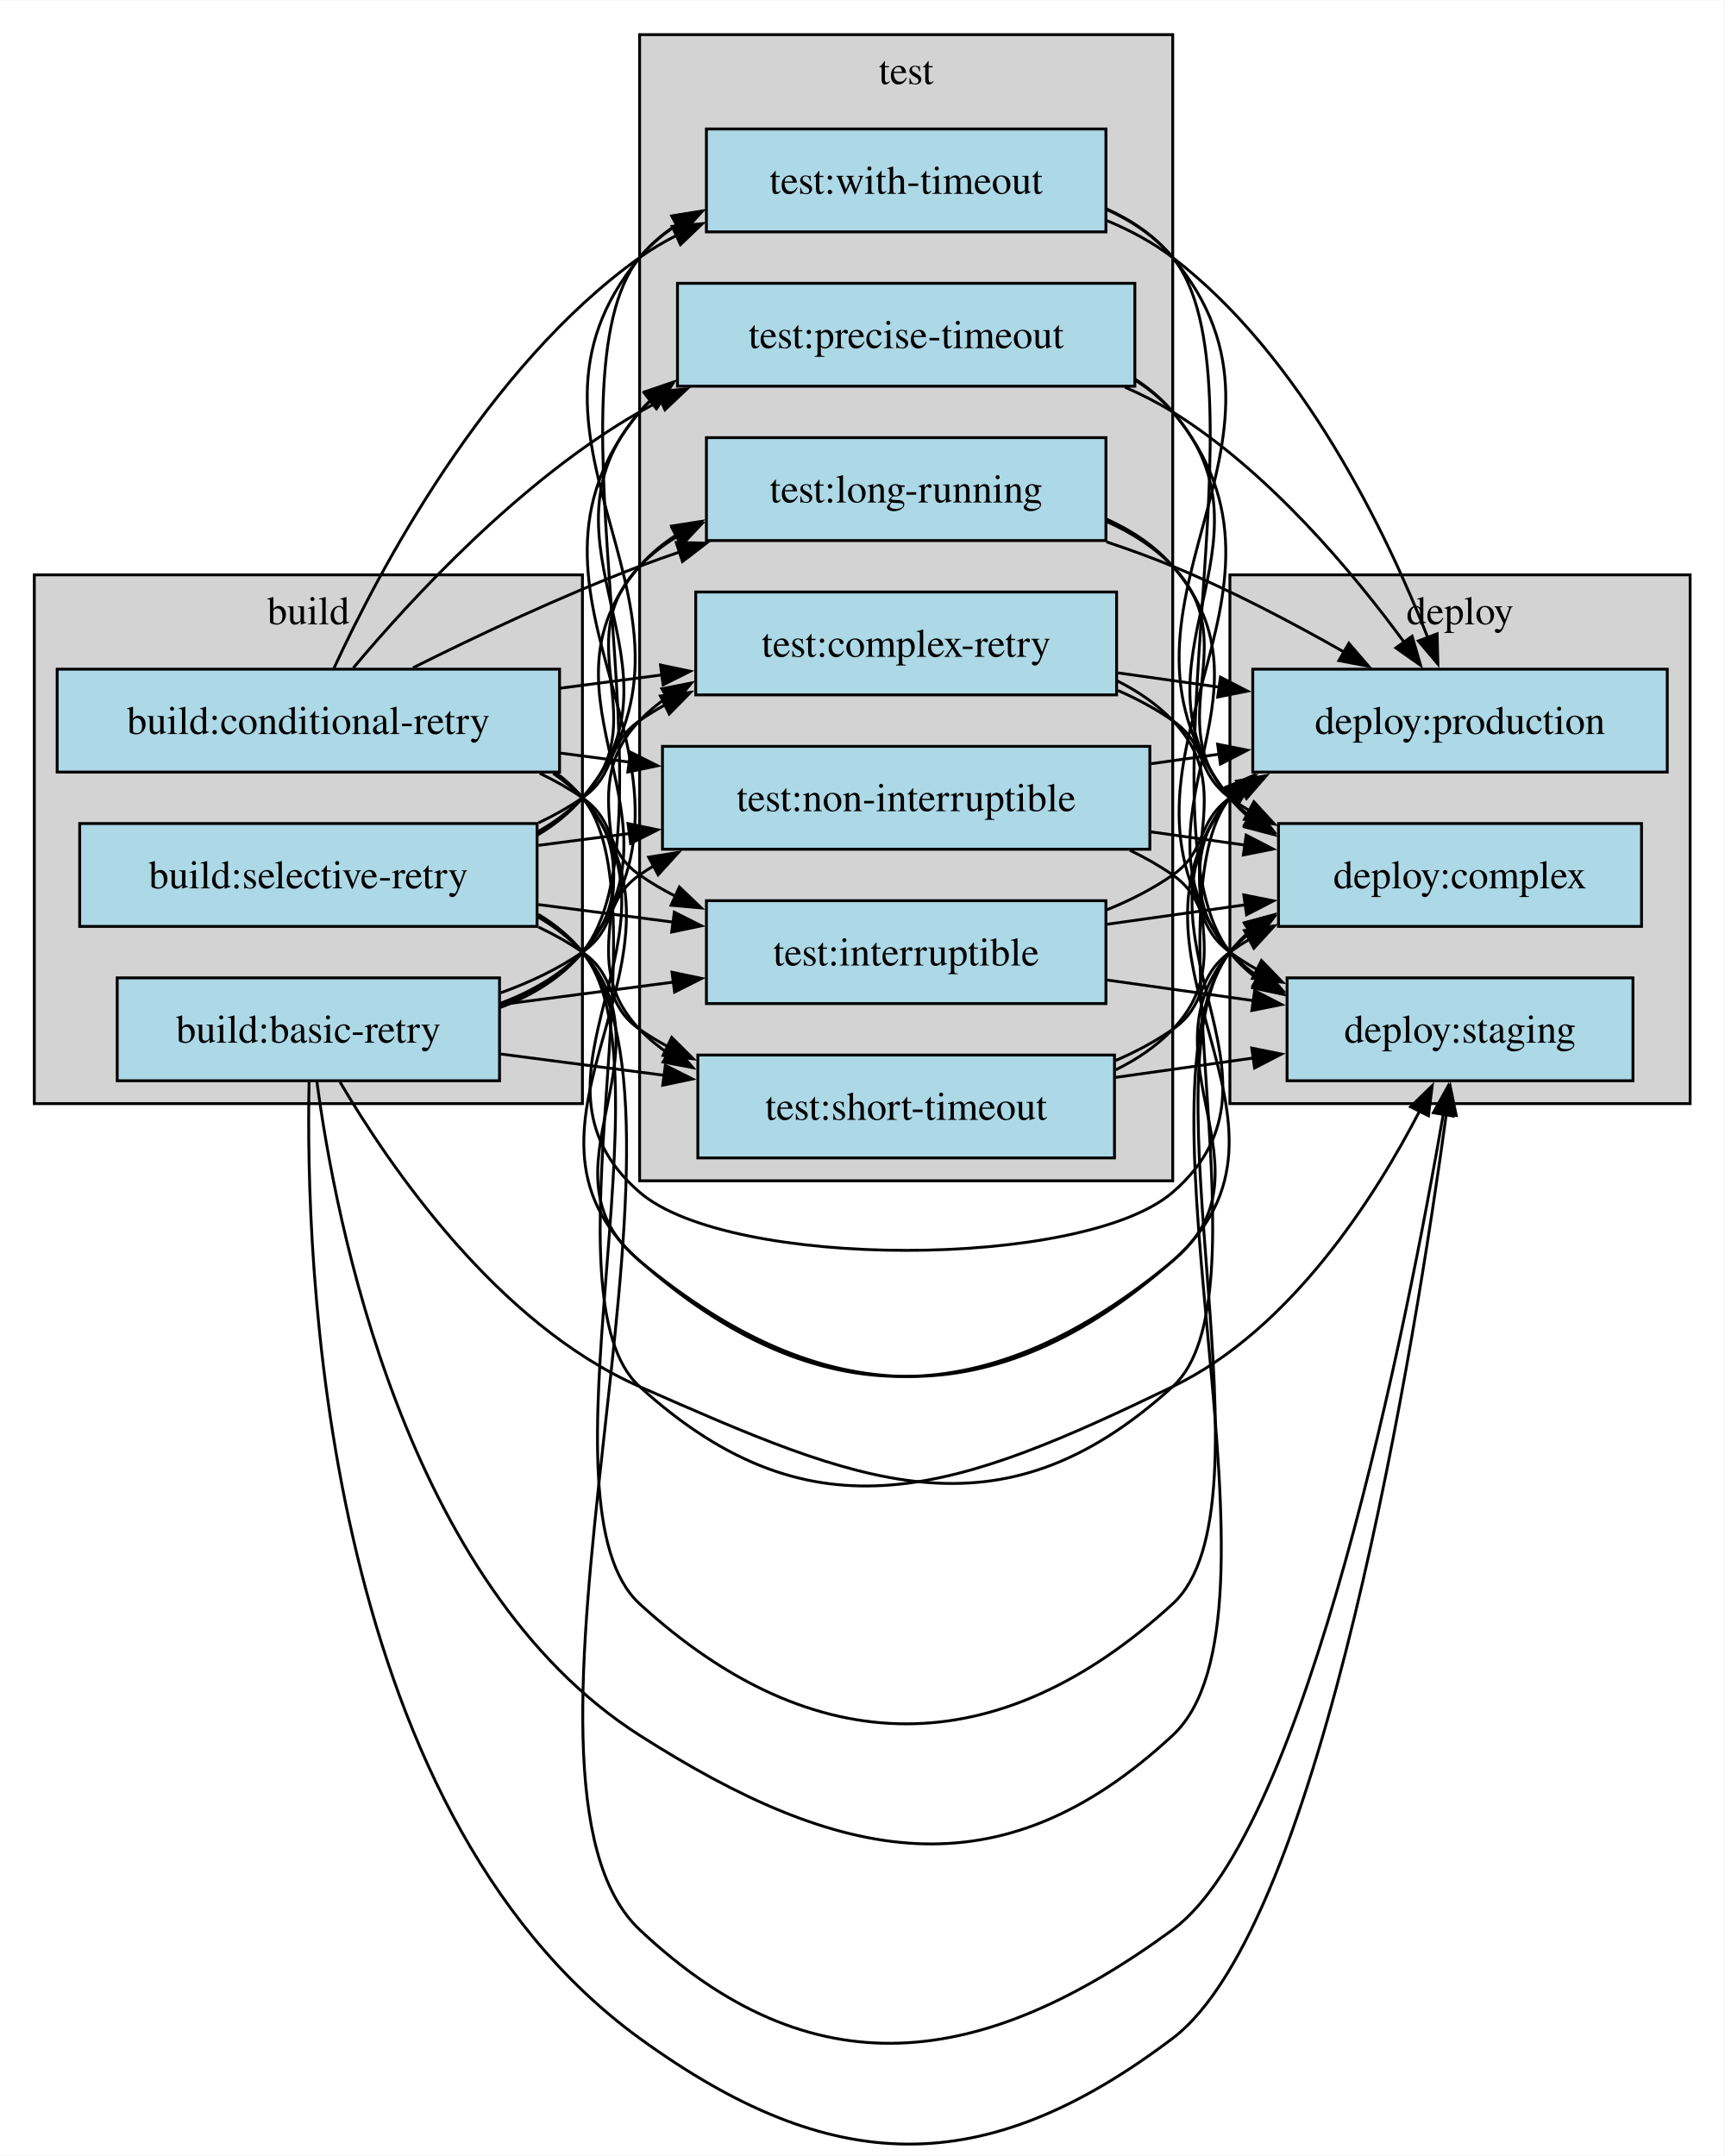
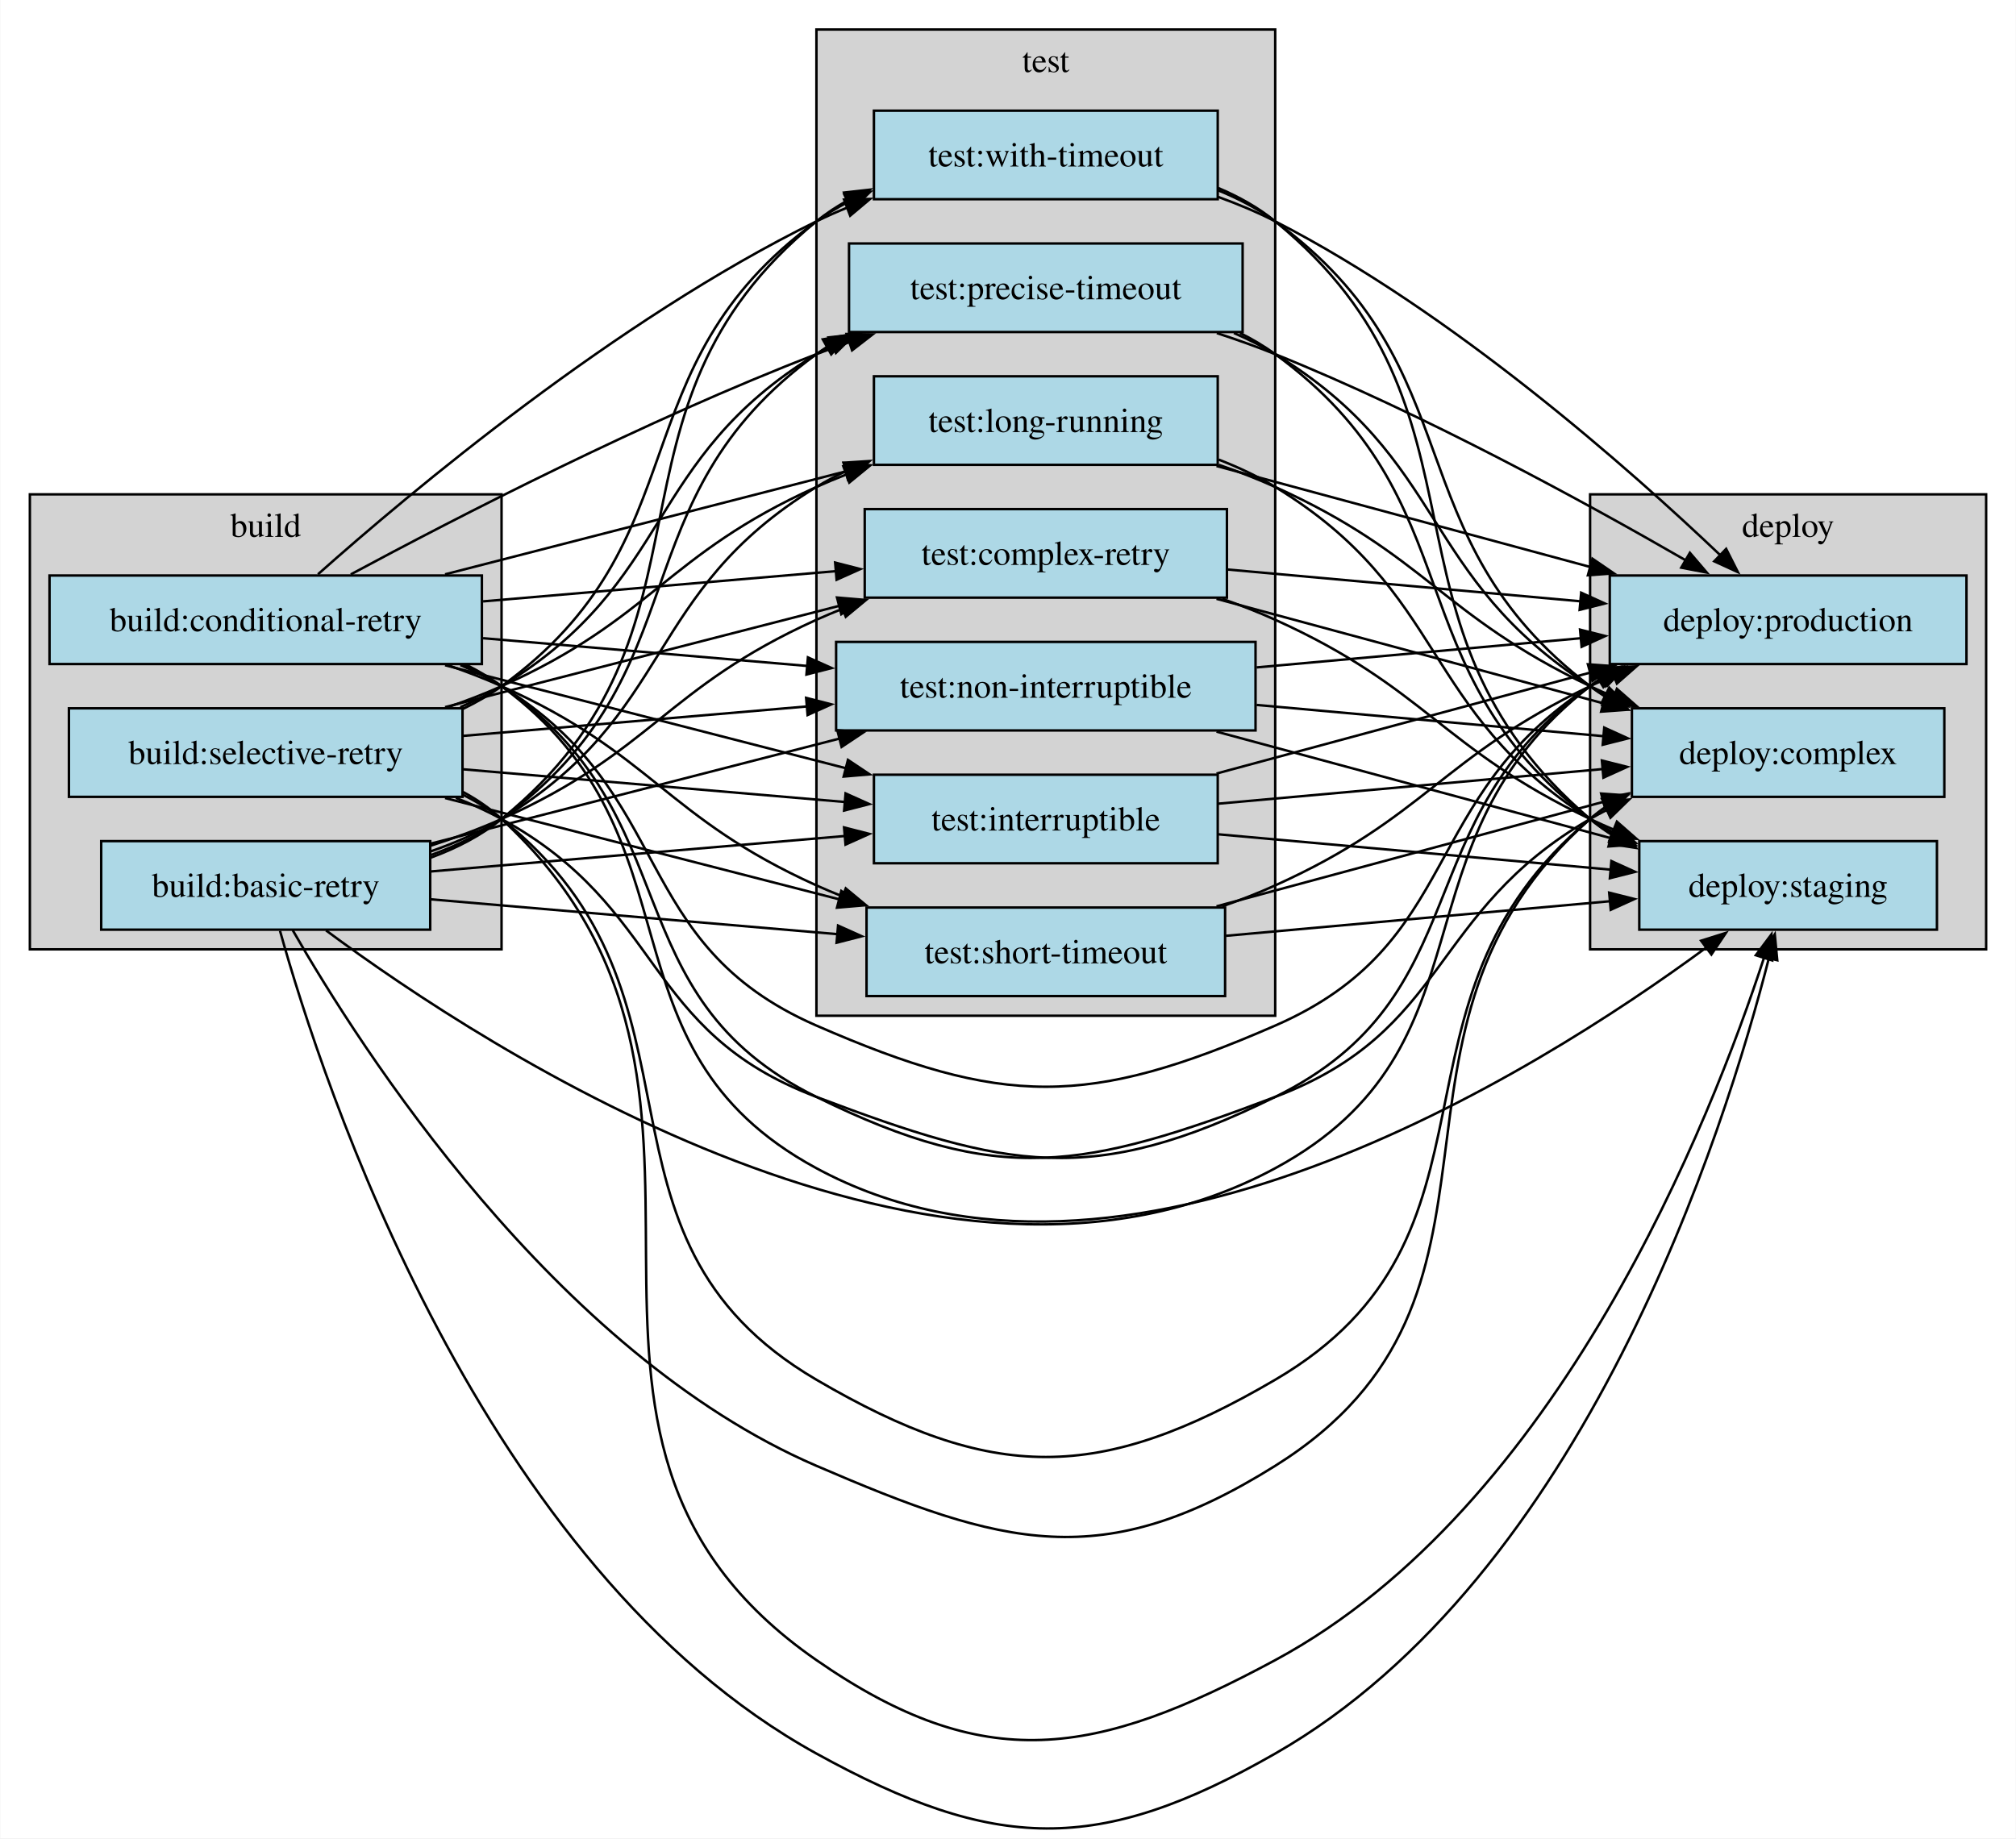
- <svg xmlns="http://www.w3.org/2000/svg" width="603pt" height="754pt" viewBox="0.00 0.00 603.25 754.07">
-   <g id="graph0" class="graph" transform="scale(1 1) rotate(0) translate(4 750.07)">
-     <polygon fill="white" stroke="none" points="-4,4 -4,-750.07 599.25,-750.07 599.25,4 -4,4" />
+ <svg xmlns="http://www.w3.org/2000/svg" xmlns:xlink="http://www.w3.org/1999/xlink" width="819pt" height="747pt" viewBox="0.00 0.00 819.25 747.48">
+   <g id="graph0" class="graph" transform="scale(1 1) rotate(0) translate(4 743.48)">
+     <polygon fill="white" stroke="none" points="-4,4 -4,-743.48 815.25,-743.48 815.25,4 -4,4" />
    <g id="clust1" class="cluster">
-       <polygon fill="lightgrey" stroke="black" points="8,-364.07 8,-549.07 199.75,-549.07 199.75,-364.07 8,-364.07" />
-       <text text-anchor="middle" x="103.88" y="-531.77" font-family="Times,serif" font-size="14.00">build</text>
+       <polygon fill="lightgrey" stroke="black" points="8,-357.48 8,-542.48 199.75,-542.48 199.75,-357.48 8,-357.48" />
+       <text text-anchor="middle" x="103.88" y="-525.18" font-family="Times,serif" font-size="14.00">build</text>
    </g>
    <g id="clust2" class="cluster">
-       <polygon fill="lightgrey" stroke="black" points="219.75,-337.07 219.75,-738.07 406.25,-738.07 406.25,-337.07 219.75,-337.07" />
-       <text text-anchor="middle" x="313" y="-720.77" font-family="Times,serif" font-size="14.00">test</text>
+       <polygon fill="lightgrey" stroke="black" points="327.75,-330.48 327.75,-731.48 514.25,-731.48 514.25,-330.48 327.75,-330.48" />
+       <text text-anchor="middle" x="421" y="-714.18" font-family="Times,serif" font-size="14.00">test</text>
    </g>
    <g id="clust3" class="cluster">
-       <polygon fill="lightgrey" stroke="black" points="426.25,-364.07 426.25,-549.07 587.25,-549.07 587.25,-364.07 426.25,-364.07" />
-       <text text-anchor="middle" x="506.75" y="-531.77" font-family="Times,serif" font-size="14.00">deploy</text>
+       <polygon fill="lightgrey" stroke="black" points="642.25,-357.48 642.25,-542.48 803.25,-542.48 803.25,-357.48 642.25,-357.48" />
+       <text text-anchor="middle" x="722.75" y="-525.18" font-family="Times,serif" font-size="14.00">deploy</text>
    </g>
    <g id="node1" class="node">
-       <polygon fill="lightblue" stroke="black" points="170.75,-408.07 37,-408.07 37,-372.07 170.75,-372.07 170.75,-408.07" />
-       <text text-anchor="middle" x="103.88" y="-385.39" font-family="Times,serif" font-size="14.00">build:basic-retry</text>
+       <g id="a_node1">
+         <a xlink:title="---&#10;stage: build&#10;script:&#10;- echo &quot;Building with basic retry configuration&quot;&#10;- echo &quot;This job will retry up to 2 times on any failure&quot;&#10;retry: 2&#10;">
+           <polygon fill="lightblue" stroke="black" points="170.75,-401.48 37,-401.48 37,-365.48 170.75,-365.48 170.75,-401.48" />
+           <text text-anchor="middle" x="103.88" y="-378.8" font-family="Times,serif" font-size="14.00">build:basic-retry</text>
+         </a>
+       </g>
    </g>
    <g id="node4" class="node">
-       <polygon fill="lightblue" stroke="black" points="382.88,-705.07 243.12,-705.07 243.12,-669.07 382.88,-669.07 382.88,-705.07" />
-       <text text-anchor="middle" x="313" y="-682.39" font-family="Times,serif" font-size="14.00">test:with-timeout</text>
+       <g id="a_node4">
+         <a xlink:title="---&#10;stage: test&#10;script:&#10;- echo &quot;Running tests with timeout&quot;&#10;- echo &quot;This job has a 30 minute timeout&quot;&#10;- sleep 5&#10;timeout: 30m&#10;retry: 1&#10;">
+           <polygon fill="lightblue" stroke="black" points="490.88,-698.48 351.12,-698.48 351.12,-662.48 490.88,-662.48 490.88,-698.48" />
+           <text text-anchor="middle" x="421" y="-675.8" font-family="Times,serif" font-size="14.00">test:with-timeout</text>
+         </a>
+       </g>
    </g>
    <g id="edge1" class="edge">
-       <path fill="none" stroke="black" d="M170.78,-397.63C181.9,-401.77 192.25,-407.94 199.75,-417.07 234.15,-458.93 185.51,-618.08 219.75,-660.07 223.48,-664.64 227.93,-668.46 232.85,-671.66" />
-       <polygon fill="black" stroke="black" points="231,-674.64 241.46,-676.34 234.34,-668.49 231,-674.64" />
+       <path fill="none" stroke="black" d="M171.05,-394.79C181.37,-398.59 191.37,-403.68 199.75,-410.48 294.54,-487.39 233.25,-576.22 327.75,-653.48 331.71,-656.71 336.04,-659.56 340.6,-662.07" />
+       <polygon fill="black" stroke="black" points="339,-665.18 349.53,-666.37 342.04,-658.88 339,-665.18" />
    </g>
    <g id="node5" class="node">
-       <polygon fill="lightblue" stroke="black" points="385.88,-381.07 240.12,-381.07 240.12,-345.07 385.88,-345.07 385.88,-381.07" />
-       <text text-anchor="middle" x="313" y="-358.39" font-family="Times,serif" font-size="14.00">test:short-timeout</text>
+       <g id="a_node5">
+         <a xlink:title="---&#10;stage: test&#10;script:&#10;- echo &quot;Running quick tests&quot;&#10;- echo &quot;This job has a 5 minute timeout&quot;&#10;timeout: 5 minutes&#10;">
+           <polygon fill="lightblue" stroke="black" points="493.88,-374.48 348.12,-374.48 348.12,-338.48 493.88,-338.48 493.88,-374.48" />
+           <text text-anchor="middle" x="421" y="-351.8" font-family="Times,serif" font-size="14.00">test:short-timeout</text>
+         </a>
+       </g>
    </g>
    <g id="edge4" class="edge">
-       <path fill="none" stroke="black" d="M170.98,-381.45C189.29,-379.06 209.4,-376.44 228.56,-373.95" />
-       <polygon fill="black" stroke="black" points="228.75,-377.45 238.21,-372.69 227.84,-370.51 228.75,-377.45" />
+       <path fill="none" stroke="black" d="M170.94,-377.82C219.11,-373.69 284.74,-368.07 336.54,-363.63" />
+       <polygon fill="black" stroke="black" points="336.54,-367.14 346.2,-362.8 335.94,-360.17 336.54,-367.14" />
    </g>
    <g id="node6" class="node">
-       <polygon fill="lightblue" stroke="black" points="382.88,-435.07 243.12,-435.07 243.12,-399.07 382.88,-399.07 382.88,-435.07" />
-       <text text-anchor="middle" x="313" y="-412.39" font-family="Times,serif" font-size="14.00">test:interruptible</text>
+       <g id="a_node6">
+         <a xlink:title="---&#10;stage: test&#10;script:&#10;- echo &quot;Running interruptible tests&quot;&#10;- echo &quot;This job can be cancelled if a newer pipeline starts&quot;&#10;- sleep 10&#10;interruptible: true&#10;timeout: 1h&#10;">
+           <polygon fill="lightblue" stroke="black" points="490.88,-428.48 351.12,-428.48 351.12,-392.48 490.88,-392.48 490.88,-428.48" />
+           <text text-anchor="middle" x="421" y="-405.8" font-family="Times,serif" font-size="14.00">test:interruptible</text>
+         </a>
+       </g>
    </g>
    <g id="edge7" class="edge">
-       <path fill="none" stroke="black" d="M170.98,-398.69C190.27,-401.2 211.56,-403.98 231.63,-406.59" />
-       <polygon fill="black" stroke="black" points="231.09,-410.05 241.46,-407.87 231.99,-403.11 231.09,-410.05" />
+       <path fill="none" stroke="black" d="M170.94,-389.14C220.03,-393.35 287.27,-399.11 339.51,-403.58" />
+       <polygon fill="black" stroke="black" points="338.98,-407.05 349.25,-404.42 339.58,-400.07 338.98,-407.05" />
    </g>
    <g id="node7" class="node">
-       <polygon fill="lightblue" stroke="black" points="398.25,-489.07 227.75,-489.07 227.75,-453.07 398.25,-453.07 398.25,-489.07" />
-       <text text-anchor="middle" x="313" y="-466.39" font-family="Times,serif" font-size="14.00">test:non-interruptible</text>
+       <g id="a_node7">
+         <a xlink:title="---&#10;stage: test&#10;script:&#10;- echo &quot;Running critical tests&quot;&#10;- echo &quot;This job cannot be interrupted&quot;&#10;interruptible: false&#10;timeout: 45m&#10;">
+           <polygon fill="lightblue" stroke="black" points="506.25,-482.48 335.75,-482.48 335.75,-446.48 506.25,-446.48 506.25,-482.48" />
+           <text text-anchor="middle" x="421" y="-459.8" font-family="Times,serif" font-size="14.00">test:non-interruptible</text>
+         </a>
+       </g>
    </g>
    <g id="edge10" class="edge">
-       <path fill="none" stroke="black" d="M171.2,-402.85C181.28,-406.48 191.16,-411.12 199.75,-417.07 212.03,-425.57 207.5,-435.53 219.75,-444.07 221.35,-445.18 223,-446.25 224.68,-447.28" />
-       <polygon fill="black" stroke="black" points="222.91,-450.3 233.37,-451.97 226.23,-444.14 222.91,-450.3" />
+       <path fill="none" stroke="black" d="M170.94,-400.46C219.38,-412.91 285.48,-429.9 337.41,-443.25" />
+       <polygon fill="black" stroke="black" points="336.24,-446.56 346.8,-445.66 337.98,-439.78 336.24,-446.56" />
    </g>
    <g id="node8" class="node">
-       <polygon fill="lightblue" stroke="black" points="386.62,-543.07 239.38,-543.07 239.38,-507.07 386.62,-507.07 386.62,-543.07" />
-       <text text-anchor="middle" x="313" y="-520.39" font-family="Times,serif" font-size="14.00">test:complex-retry</text>
+       <g id="a_node8">
+         <a xlink:title="---&#10;stage: test&#10;script:&#10;- echo &quot;Running tests with complex retry logic&quot;&#10;- echo &quot;Different retry strategies for different failures&quot;&#10;retry:&#10;  max: 5&#10;  when:&#10;  - unknown_failure&#10;  - script_failure&#10;  - api_failure&#10;  - stuck_or_timeout_failure&#10;  - runner_system_failure&#10;  - job_execution_timeout&#10;  - archived_failure&#10;  - unmet_prerequisites&#10;  - scheduler_failure&#10;  - data_integrity_failure&#10;timeout: 20m&#10;interruptible: true&#10;">
+           <polygon fill="lightblue" stroke="black" points="494.62,-536.48 347.38,-536.48 347.38,-500.48 494.62,-500.48 494.62,-536.48" />
+           <text text-anchor="middle" x="421" y="-513.8" font-family="Times,serif" font-size="14.00">test:complex-retry</text>
+         </a>
+       </g>
    </g>
    <g id="edge13" class="edge">
-       <path fill="none" stroke="black" d="M171.11,-399.17C181.79,-403.2 191.9,-408.94 199.75,-417.07 225.51,-443.75 194.09,-471.29 219.75,-498.07 222.69,-501.14 225.97,-503.87 229.47,-506.29" />
-       <polygon fill="black" stroke="black" points="227.54,-509.21 237.93,-511.25 231.08,-503.17 227.54,-509.21" />
+       <path fill="none" stroke="black" d="M171.08,-399.67C180.86,-402.82 190.68,-406.42 199.75,-410.48 261.2,-437.97 266.4,-463.75 327.75,-491.48 331.28,-493.07 334.93,-494.6 338.64,-496.06" />
+       <polygon fill="black" stroke="black" points="337.23,-499.27 347.83,-499.46 339.67,-492.71 337.23,-499.27" />
    </g>
    <g id="node9" class="node">
-       <polygon fill="lightblue" stroke="black" points="382.88,-597.07 243.12,-597.07 243.12,-561.07 382.88,-561.07 382.88,-597.07" />
-       <text text-anchor="middle" x="313" y="-574.39" font-family="Times,serif" font-size="14.00">test:long-running</text>
+       <g id="a_node9">
+         <a xlink:title="---&#10;stage: test&#10;script:&#10;- echo &quot;Starting long-running test suite&quot;&#10;- echo &quot;This job has a 3 hour timeout&quot;&#10;timeout: 3h&#10;retry: 1&#10;interruptible: true&#10;">
+           <polygon fill="lightblue" stroke="black" points="490.88,-590.48 351.12,-590.48 351.12,-554.48 490.88,-554.48 490.88,-590.48" />
+           <text text-anchor="middle" x="421" y="-567.8" font-family="Times,serif" font-size="14.00">test:long-running</text>
+         </a>
+       </g>
    </g>
    <g id="edge46" class="edge">
-       <path fill="none" stroke="black" d="M170.8,-398.2C181.77,-402.31 192.07,-408.32 199.75,-417.07 239.76,-462.66 179.91,-506.33 219.75,-552.07 223.56,-556.44 228.03,-560.12 232.92,-563.22" />
-       <polygon fill="black" stroke="black" points="230.96,-566.14 241.42,-567.78 234.26,-559.97 230.96,-566.14" />
+       <path fill="none" stroke="black" d="M171.1,-397.36C181.08,-400.84 190.96,-405.15 199.75,-410.48 270.47,-453.32 257.19,-502.38 327.75,-545.48 331.76,-547.92 335.99,-550.16 340.37,-552.2" />
+       <polygon fill="black" stroke="black" points="338.8,-555.34 349.37,-556.02 341.53,-548.89 338.8,-555.34" />
    </g>
    <g id="node10" class="node">
-       <polygon fill="lightblue" stroke="black" points="393,-651.07 233,-651.07 233,-615.07 393,-615.07 393,-651.07" />
-       <text text-anchor="middle" x="313" y="-628.39" font-family="Times,serif" font-size="14.00">test:precise-timeout</text>
+       <g id="a_node10">
+         <a xlink:title="---&#10;stage: test&#10;script:&#10;- echo &quot;Running tests with precise timeout&quot;&#10;- echo &quot;Timeout specified in seconds&quot;&#10;timeout: 300s&#10;retry: 2&#10;">
+           <polygon fill="lightblue" stroke="black" points="501,-644.48 341,-644.48 341,-608.48 501,-608.48 501,-644.48" />
+           <text text-anchor="middle" x="421" y="-621.8" font-family="Times,serif" font-size="14.00">test:precise-timeout</text>
+         </a>
+       </g>
    </g>
    <g id="edge49" class="edge">
-       <path fill="none" stroke="black" d="M171.09,-397.95C182.04,-402.08 192.25,-408.16 199.75,-417.07 254.13,-481.7 165.61,-541.23 219.75,-606.07 221.04,-607.61 222.41,-609.07 223.85,-610.44" />
-       <polygon fill="black" stroke="black" points="221.6,-613.12 231.63,-616.53 225.91,-607.61 221.6,-613.12" />
+       <path fill="none" stroke="black" d="M170.93,-395.77C181.15,-399.46 191.15,-404.25 199.75,-410.48 281.94,-469.95 245.78,-539.7 327.75,-599.48 329.28,-600.59 330.85,-601.66 332.47,-602.69" />
+       <polygon fill="black" stroke="black" points="330.33,-605.5 340.76,-607.35 333.76,-599.4 330.33,-605.5" />
    </g>
    <g id="node11" class="node">
-       <polygon fill="lightblue" stroke="black" points="579.25,-516.07 434.25,-516.07 434.25,-480.07 579.25,-480.07 579.25,-516.07" />
-       <text text-anchor="middle" x="506.75" y="-493.39" font-family="Times,serif" font-size="14.00">deploy:production</text>
+       <g id="a_node11">
+         <a xlink:title="---&#10;stage: deploy&#10;script:&#10;- echo &quot;Deploying to production&quot;&#10;- echo &quot;No retries - deployment failures require manual intervention&quot;&#10;retry: 0&#10;timeout: 15m&#10;interruptible: false&#10;">
+           <polygon fill="lightblue" stroke="black" points="795.25,-509.48 650.25,-509.48 650.25,-473.48 795.25,-473.48 795.25,-509.48" />
+           <text text-anchor="middle" x="722.75" y="-486.8" font-family="Times,serif" font-size="14.00">deploy:production</text>
+         </a>
+       </g>
    </g>
    <g id="edge16" class="edge">
-       <path fill="none" stroke="black" d="M114.96,-371.62C132.07,-342.51 169.83,-286.99 219.75,-265.07 295.64,-231.74 344.87,-209.36 406.25,-265.07 440.31,-295.98 397.69,-435.02 426.25,-471.07 426.41,-471.27 426.57,-471.47 426.73,-471.66" />
-       <polygon fill="black" stroke="black" points="424.21,-474.1 433.84,-478.53 429.08,-469.06 424.21,-474.1" />
+       <path fill="none" stroke="black" d="M128.41,-365.16C193.36,-316.99 379.21,-195.38 514.25,-268.48 605.75,-318.01 560.05,-400.7 642.25,-464.48 643.55,-465.48 644.88,-466.45 646.25,-467.39" />
+       <polygon fill="black" stroke="black" points="644.04,-470.14 654.41,-472.28 647.63,-464.14 644.04,-470.14" />
    </g>
    <g id="node12" class="node">
-       <polygon fill="lightblue" stroke="black" points="567.25,-408.07 446.25,-408.07 446.25,-372.07 567.25,-372.07 567.25,-408.07" />
-       <text text-anchor="middle" x="506.75" y="-385.39" font-family="Times,serif" font-size="14.00">deploy:staging</text>
+       <g id="a_node12">
+         <a xlink:title="---&#10;stage: deploy&#10;script:&#10;- echo &quot;Deploying to staging&quot;&#10;- echo &quot;Only retry on infrastructure issues&quot;&#10;retry:&#10;  max: 2&#10;  when:&#10;  - runner_system_failure&#10;  - stuck_or_timeout_failure&#10;timeout: 10m&#10;interruptible: true&#10;">
+           <polygon fill="lightblue" stroke="black" points="783.25,-401.48 662.25,-401.48 662.25,-365.48 783.25,-365.48 783.25,-401.48" />
+           <text text-anchor="middle" x="722.75" y="-378.8" font-family="Times,serif" font-size="14.00">deploy:staging</text>
+         </a>
+       </g>
    </g>
    <g id="edge26" class="edge">
-       <path fill="none" stroke="black" d="M104.13,-371.65C102.83,-311.23 107.89,-118.3 219.75,-37.07 286.82,11.64 340.16,12.96 406.25,-37.07 458.77,-76.83 491.4,-282.96 501.97,-360.51" />
-       <polygon fill="black" stroke="black" points="498.49,-360.86 503.28,-370.31 505.43,-359.94 498.49,-360.86" />
+       <path fill="none" stroke="black" d="M109.69,-365C126.84,-303.56 191.28,-105.71 327.75,-30.48 400.34,9.54 442.3,10.69 514.25,-30.48 639.92,-102.38 696.96,-283.29 715.03,-354.26" />
+       <polygon fill="black" stroke="black" points="711.54,-354.72 717.33,-363.59 718.34,-353.04 711.54,-354.72" />
    </g>
    <g id="node13" class="node">
-       <polygon fill="lightblue" stroke="black" points="570.25,-462.07 443.25,-462.07 443.25,-426.07 570.25,-426.07 570.25,-462.07" />
-       <text text-anchor="middle" x="506.75" y="-439.39" font-family="Times,serif" font-size="14.00">deploy:complex</text>
+       <g id="a_node13">
+         <a xlink:title="---&#10;stage: deploy&#10;script:&#10;- echo &quot;Complex deployment job&quot;&#10;- echo &quot;Has timeout, retry, and interruptible settings&quot;&#10;- sleep 3&#10;retry:&#10;  max: 3&#10;  when:&#10;  - runner_system_failure&#10;  - api_failure&#10;timeout: 2h&#10;interruptible: false&#10;">
+           <polygon fill="lightblue" stroke="black" points="786.25,-455.48 659.25,-455.48 659.25,-419.48 786.25,-419.48 786.25,-455.48" />
+           <text text-anchor="middle" x="722.75" y="-432.8" font-family="Times,serif" font-size="14.00">deploy:complex</text>
+         </a>
+       </g>
    </g>
    <g id="edge36" class="edge">
-       <path fill="none" stroke="black" d="M106.86,-371.83C113.16,-324.09 137.41,-195.58 219.75,-143.07 289.64,-98.5 345.54,-86.63 406.25,-143.07 450.96,-184.64 388.91,-368.77 426.25,-417.07 428.41,-419.86 430.87,-422.37 433.56,-424.62" />
-       <polygon fill="black" stroke="black" points="431.35,-427.34 441.57,-430.1 435.3,-421.56 431.35,-427.34" />
+       <path fill="none" stroke="black" d="M114.86,-365.25C141.79,-318.24 221.14,-193.43 327.75,-147.48 403.87,-114.67 443.97,-103.52 514.25,-147.48 624.47,-216.41 544.74,-324.5 642.25,-410.48 644.4,-412.38 646.69,-414.14 649.09,-415.78" />
+       <polygon fill="black" stroke="black" points="647.09,-418.67 657.48,-420.76 650.66,-412.65 647.09,-418.67" />
    </g>
    <g id="node2" class="node">
-       <polygon fill="lightblue" stroke="black" points="191.75,-516.07 16,-516.07 16,-480.07 191.75,-480.07 191.75,-516.07" />
-       <text text-anchor="middle" x="103.88" y="-493.39" font-family="Times,serif" font-size="14.00">build:conditional-retry</text>
+       <g id="a_node2">
+         <a xlink:title="---&#10;stage: build&#10;script:&#10;- echo &quot;Building with conditional retry&quot;&#10;- echo &quot;Will retry only on specific failure types&quot;&#10;retry:&#10;  max: 3&#10;  when:&#10;  - runner_system_failure&#10;  - stuck_or_timeout_failure&#10;  - script_failure&#10;">
+           <polygon fill="lightblue" stroke="black" points="191.75,-509.48 16,-509.48 16,-473.48 191.75,-473.48 191.75,-509.48" />
+           <text text-anchor="middle" x="103.88" y="-486.8" font-family="Times,serif" font-size="14.00">build:conditional-retry</text>
+         </a>
+       </g>
    </g>
    <g id="edge2" class="edge">
-       <path fill="none" stroke="black" d="M112.84,-516.44C128.38,-550.1 165.99,-621.74 219.75,-660.07 223.83,-662.98 228.23,-665.58 232.81,-667.9" />
-       <polygon fill="black" stroke="black" points="231.15,-670.99 241.7,-671.93 234.04,-664.62 231.15,-670.99" />
+       <path fill="none" stroke="black" d="M125.12,-509.98C162.48,-543.21 245.96,-613.3 327.75,-653.48 331.88,-655.51 336.19,-657.41 340.59,-659.19" />
+       <polygon fill="black" stroke="black" points="338.98,-662.33 349.58,-662.6 341.47,-655.78 338.98,-662.33" />
    </g>
    <g id="edge5" class="edge">
-       <path fill="none" stroke="black" d="M189.52,-479.6C193.21,-477.1 196.66,-474.27 199.75,-471.07 225.51,-444.39 194.09,-416.84 219.75,-390.07 222.84,-386.84 226.3,-383.99 230.01,-381.48" />
-       <polygon fill="black" stroke="black" points="231.46,-384.68 238.38,-376.65 227.97,-378.62 231.46,-384.68" />
+       <path fill="none" stroke="black" d="M177.9,-473.02C185.39,-470.44 192.79,-467.59 199.75,-464.48 261.2,-436.98 266.4,-411.2 327.75,-383.48 331.28,-381.88 334.93,-380.36 338.64,-378.9" />
+       <polygon fill="black" stroke="black" points="339.67,-382.25 347.83,-375.49 337.23,-375.69 339.67,-382.25" />
    </g>
    <g id="edge8" class="edge">
-       <path fill="none" stroke="black" d="M184.85,-479.62C190.08,-477.12 195.1,-474.28 199.75,-471.07 212.03,-462.57 207.5,-452.61 219.75,-444.07 223.68,-441.33 227.88,-438.87 232.25,-436.65" />
-       <polygon fill="black" stroke="black" points="233.66,-439.85 241.33,-432.54 230.77,-433.48 233.66,-439.85" />
+       <path fill="none" stroke="black" d="M176.78,-473C225.33,-460.52 289.47,-444.03 339.7,-431.12" />
+       <polygon fill="black" stroke="black" points="340.56,-434.51 349.38,-428.63 338.82,-427.73 340.56,-434.51" />
    </g>
    <g id="edge11" class="edge">
-       <path fill="none" stroke="black" d="M192.11,-486.7C200.08,-485.66 208.18,-484.6 216.21,-483.55" />
-       <polygon fill="black" stroke="black" points="216.54,-487.04 226.01,-482.28 215.64,-480.1 216.54,-487.04" />
+       <path fill="none" stroke="black" d="M192.24,-483.99C233.2,-480.48 282.12,-476.29 324.1,-472.7" />
+       <polygon fill="black" stroke="black" points="324.29,-476.19 333.95,-471.85 323.69,-469.22 324.29,-476.19" />
    </g>
    <g id="edge14" class="edge">
-       <path fill="none" stroke="black" d="M192.11,-509.44C203.93,-510.98 216.03,-512.56 227.79,-514.09" />
-       <polygon fill="black" stroke="black" points="227.07,-517.53 237.44,-515.35 227.97,-510.59 227.07,-517.53" />
+       <path fill="none" stroke="black" d="M192.24,-498.96C237.06,-502.8 291.41,-507.46 335.77,-511.26" />
+       <polygon fill="black" stroke="black" points="335.35,-514.74 345.61,-512.1 335.95,-507.76 335.35,-514.74" />
    </g>
    <g id="edge47" class="edge">
-       <path fill="none" stroke="black" d="M140.47,-516.55C162.86,-527.73 192.55,-541.76 219.75,-552.07 224.35,-553.81 229.12,-555.51 233.95,-557.15" />
-       <polygon fill="black" stroke="black" points="232.56,-560.38 243.15,-560.18 234.74,-553.73 232.56,-560.38" />
+       <path fill="none" stroke="black" d="M176.78,-509.96C225.33,-522.44 289.47,-538.93 339.7,-551.84" />
+       <polygon fill="black" stroke="black" points="338.82,-555.23 349.38,-554.33 340.56,-548.45 338.82,-555.23" />
    </g>
    <g id="edge50" class="edge">
-       <path fill="none" stroke="black" d="M119.61,-516.52C139.76,-540.55 178.17,-582.28 219.75,-606.07 222.22,-607.48 224.77,-608.83 227.38,-610.11" />
-       <polygon fill="black" stroke="black" points="225.76,-613.21 236.32,-614.11 228.62,-606.83 225.76,-613.21" />
+       <path fill="none" stroke="black" d="M138.45,-509.94C181.41,-533.04 258.55,-572.8 327.75,-599.48 332.13,-601.17 336.66,-602.81 341.26,-604.4" />
+       <polygon fill="black" stroke="black" points="340.03,-607.68 350.62,-607.52 342.24,-601.04 340.03,-607.68" />
    </g>
    <g id="edge17" class="edge">
-       <path fill="none" stroke="black" d="M190.33,-479.66C193.76,-477.14 196.93,-474.29 199.75,-471.07 240.56,-424.42 172.89,-373.63 219.75,-333.07 251.09,-305.95 374.91,-305.95 406.25,-333.07 453.11,-373.63 386.63,-423.42 426.25,-471.07 426.5,-471.37 426.76,-471.67 427.02,-471.97" />
-       <polygon fill="black" stroke="black" points="424.6,-474.5 434.34,-478.67 429.33,-469.34 424.6,-474.5" />
+       <path fill="none" stroke="black" d="M183.01,-473.07C188.84,-470.55 194.49,-467.7 199.75,-464.48 271.06,-420.74 251.08,-359.94 327.75,-326.48 403.72,-293.32 438.28,-293.32 514.25,-326.48 590.92,-359.94 572.06,-418.97 642.25,-464.48 644.08,-465.67 645.98,-466.81 647.91,-467.91" />
+       <polygon fill="black" stroke="black" points="646.07,-470.9 656.57,-472.33 649.26,-464.66 646.07,-470.9" />
    </g>
    <g id="edge27" class="edge">
-       <path fill="none" stroke="black" d="M190.51,-479.82C193.9,-477.26 197.01,-474.36 199.75,-471.07 229.21,-435.75 185.69,-295.98 219.75,-265.07 281.13,-209.36 331.59,-229.07 406.25,-265.07 447.6,-285 477.07,-331.4 492.74,-361.72" />
-       <polygon fill="black" stroke="black" points="489.44,-362.95 497.03,-370.34 495.71,-359.83 489.44,-362.95" />
+       <path fill="none" stroke="black" d="M185.54,-473.1C190.55,-470.59 195.34,-467.73 199.75,-464.48 283.53,-402.78 236.25,-318.01 327.75,-268.48 451.94,-201.26 619.97,-307.03 689.54,-358.24" />
+       <polygon fill="black" stroke="black" points="687.37,-360.99 697.47,-364.17 691.56,-355.38 687.37,-360.99" />
    </g>
    <g id="edge37" class="edge">
-       <path fill="none" stroke="black" d="M190.41,-479.73C193.82,-477.19 196.97,-474.32 199.75,-471.07 246.94,-415.97 165.4,-357.12 219.75,-309.07 281.85,-254.17 342.53,-256.06 406.25,-309.07 443.78,-340.29 394.31,-380.15 426.25,-417.07 428.44,-419.6 430.88,-421.9 433.5,-423.98" />
-       <polygon fill="black" stroke="black" points="431.5,-426.85 441.77,-429.42 435.35,-421 431.5,-426.85" />
+       <path fill="none" stroke="black" d="M184.31,-473.17C189.72,-470.63 194.93,-467.75 199.75,-464.48 277.09,-411.9 243.89,-338.86 327.75,-297.48 402.08,-260.8 436.72,-268.15 514.25,-297.48 585.23,-324.33 576.6,-372.42 642.25,-410.48 644.54,-411.8 646.9,-413.08 649.32,-414.3" />
+       <polygon fill="black" stroke="black" points="647.57,-417.35 658.12,-418.4 650.53,-411 647.57,-417.35" />
    </g>
    <g id="node3" class="node">
-       <polygon fill="lightblue" stroke="black" points="183.88,-462.07 23.88,-462.07 23.88,-426.07 183.88,-426.07 183.88,-462.07" />
-       <text text-anchor="middle" x="103.88" y="-439.39" font-family="Times,serif" font-size="14.00">build:selective-retry</text>
+       <g id="a_node3">
+         <a xlink:title="---&#10;stage: build&#10;script:&#10;- echo &quot;Building with selective retry&quot;&#10;- echo &quot;Only retries on infrastructure failures&quot;&#10;retry:&#10;  max: 2&#10;  when:&#10;  - runner_system_failure&#10;  - api_failure&#10;">
+           <polygon fill="lightblue" stroke="black" points="183.88,-455.48 23.88,-455.48 23.88,-419.48 183.88,-419.48 183.88,-455.48" />
+           <text text-anchor="middle" x="103.88" y="-432.8" font-family="Times,serif" font-size="14.00">build:selective-retry</text>
+         </a>
+       </g>
    </g>
    <g id="edge3" class="edge">
-       <path fill="none" stroke="black" d="M184.11,-458.1C189.99,-461.56 195.34,-465.83 199.75,-471.07 254.13,-535.7 165.61,-595.23 219.75,-660.07 223.53,-664.6 228.03,-668.39 232.97,-671.56" />
-       <polygon fill="black" stroke="black" points="231.15,-674.56 241.61,-676.21 234.46,-668.39 231.15,-674.56" />
+       <path fill="none" stroke="black" d="M184.06,-455.25C189.59,-457.91 194.89,-460.96 199.75,-464.48 281.94,-523.95 245.78,-593.7 327.75,-653.48 331.8,-656.43 336.18,-659.07 340.74,-661.42" />
+       <polygon fill="black" stroke="black" points="339.05,-664.49 349.6,-665.48 341.97,-658.13 339.05,-664.49" />
    </g>
    <g id="edge6" class="edge">
-       <path fill="none" stroke="black" d="M184.37,-425.84C189.77,-423.29 194.96,-420.38 199.75,-417.07 212.03,-408.57 207.5,-398.61 219.75,-390.07 222.93,-387.85 226.28,-385.82 229.77,-383.95" />
-       <polygon fill="black" stroke="black" points="230.99,-387.24 238.49,-379.76 227.96,-380.93 230.99,-387.24" />
+       <path fill="none" stroke="black" d="M176.78,-419C224.48,-406.73 287.25,-390.6 337.07,-377.8" />
+       <polygon fill="black" stroke="black" points="337.86,-381.21 346.67,-375.33 336.11,-374.43 337.86,-381.21" />
    </g>
    <g id="edge9" class="edge">
-       <path fill="none" stroke="black" d="M184.36,-433.71C199.88,-431.68 216.15,-429.56 231.7,-427.54" />
-       <polygon fill="black" stroke="black" points="231.89,-431.04 241.36,-426.28 230.99,-424.1 231.89,-431.04" />
+       <path fill="none" stroke="black" d="M183.99,-430.7C231.5,-426.63 291.79,-421.46 339.54,-417.37" />
+       <polygon fill="black" stroke="black" points="339.6,-420.88 349.26,-416.54 339,-413.91 339.6,-420.88" />
    </g>
    <g id="edge12" class="edge">
-       <path fill="none" stroke="black" d="M184.36,-454.43C194.86,-455.8 205.71,-457.21 216.44,-458.61" />
-       <polygon fill="black" stroke="black" points="215.7,-462.04 226.07,-459.87 216.6,-455.1 215.7,-462.04" />
+       <path fill="none" stroke="black" d="M183.99,-444.26C226.51,-447.9 279.27,-452.42 324.11,-456.26" />
+       <polygon fill="black" stroke="black" points="323.56,-459.73 333.82,-457.09 324.16,-452.75 323.56,-459.73" />
    </g>
    <g id="edge15" class="edge">
-       <path fill="none" stroke="black" d="M184.37,-462.29C189.77,-464.85 194.96,-467.76 199.75,-471.07 212.03,-479.57 207.5,-489.53 219.75,-498.07 222.6,-500.06 225.6,-501.9 228.7,-503.61" />
-       <polygon fill="black" stroke="black" points="227.03,-506.69 237.55,-507.96 230.12,-500.41 227.03,-506.69" />
+       <path fill="none" stroke="black" d="M176.78,-455.96C224.48,-468.22 287.25,-484.36 337.07,-497.16" />
+       <polygon fill="black" stroke="black" points="336.11,-500.53 346.67,-499.63 337.86,-493.75 336.11,-500.53" />
    </g>
    <g id="edge48" class="edge">
-       <path fill="none" stroke="black" d="M184.27,-459.28C189.96,-462.5 195.23,-466.39 199.75,-471.07 225.51,-497.75 194.09,-525.29 219.75,-552.07 223.59,-556.07 227.99,-559.5 232.73,-562.42" />
-       <polygon fill="black" stroke="black" points="231.08,-565.5 241.56,-567.03 234.32,-559.3 231.08,-565.5" />
+       <path fill="none" stroke="black" d="M177.9,-455.94C185.39,-458.52 192.79,-461.37 199.75,-464.48 261.2,-491.97 266.4,-517.75 327.75,-545.48 331.74,-547.28 335.88,-549 340.11,-550.63" />
+       <polygon fill="black" stroke="black" points="338.7,-553.84 349.3,-553.98 341.1,-547.27 338.7,-553.84" />
    </g>
    <g id="edge51" class="edge">
-       <path fill="none" stroke="black" d="M184.32,-458.56C190.08,-461.93 195.34,-466.05 199.75,-471.07 239.76,-516.66 179.91,-560.33 219.75,-606.07 221.03,-607.54 222.39,-608.93 223.81,-610.25" />
-       <polygon fill="black" stroke="black" points="221.35,-612.77 231.41,-616.1 225.62,-607.23 221.35,-612.77" />
+       <path fill="none" stroke="black" d="M182.97,-455.95C188.81,-458.45 194.48,-461.28 199.75,-464.48 270.47,-507.32 257.19,-556.38 327.75,-599.48 329.89,-600.79 332.1,-602.03 334.36,-603.22" />
+       <polygon fill="black" stroke="black" points="332.64,-606.28 343.18,-607.42 335.65,-599.96 332.64,-606.28" />
    </g>
    <g id="edge18" class="edge">
-       <path fill="none" stroke="black" d="M184.13,-429.41C189.93,-426.07 195.25,-422.01 199.75,-417.07 232.61,-380.96 182.22,-340.29 219.75,-309.07 283.47,-256.06 344.15,-254.17 406.25,-309.07 460.6,-357.12 380.46,-414.8 426.25,-471.07 426.5,-471.38 426.75,-471.68 427.01,-471.98" />
-       <polygon fill="black" stroke="black" points="424.56,-474.48 434.27,-478.73 429.33,-469.36 424.56,-474.48" />
+       <path fill="none" stroke="black" d="M181.18,-419.07C187.61,-416.54 193.89,-413.68 199.75,-410.48 266.34,-374.08 256.77,-324.33 327.75,-297.48 405.28,-268.15 439.92,-260.8 514.25,-297.48 598.11,-338.86 566.25,-409.98 642.25,-464.48 643.8,-465.59 645.39,-466.65 647.03,-467.68" />
+       <polygon fill="black" stroke="black" points="645.02,-470.56 655.46,-472.37 648.42,-464.45 645.02,-470.56" />
    </g>
    <g id="edge28" class="edge">
-       <path fill="none" stroke="black" d="M184.37,-430.25C190.2,-426.75 195.46,-422.41 199.75,-417.07 247.38,-357.68 164.37,-127.31 219.75,-75.07 280.05,-18.19 339.39,-26.07 406.25,-75.07 453.37,-109.6 488.5,-288.64 500.89,-360.34" />
-       <polygon fill="black" stroke="black" points="497.43,-360.89 502.56,-370.16 504.34,-359.72 497.43,-360.89" />
+       <path fill="none" stroke="black" d="M184.15,-421.44C189.8,-418.39 195.09,-414.77 199.75,-410.48 319.06,-300.45 194.38,-160.96 327.75,-68.48 395.86,-21.24 441.28,-29.17 514.25,-68.48 629.82,-130.74 691.63,-288.65 713.01,-354.23" />
+       <polygon fill="black" stroke="black" points="709.61,-355.08 715.97,-363.56 716.28,-352.97 709.61,-355.08" />
    </g>
    <g id="edge38" class="edge">
-       <path fill="none" stroke="black" d="M184.21,-430.12C190.07,-426.64 195.39,-422.35 199.75,-417.07 232.15,-377.86 182.25,-223.43 219.75,-189.07 280.87,-133.08 345.13,-133.08 406.25,-189.07 443.75,-223.43 394.85,-377.06 426.25,-417.07 428.43,-419.85 430.91,-422.34 433.61,-424.58" />
-       <polygon fill="black" stroke="black" points="431.41,-427.32 441.65,-430.04 435.35,-421.53 431.41,-427.32" />
+       <path fill="none" stroke="black" d="M183.93,-420.39C189.56,-417.58 194.91,-414.3 199.75,-410.48 290.96,-338.47 227.46,-241.19 327.75,-182.48 399.28,-140.6 442.72,-140.6 514.25,-182.48 614.54,-241.19 552.87,-336.21 642.25,-410.48 644.46,-412.31 646.8,-414.02 649.23,-415.62" />
+       <polygon fill="black" stroke="black" points="647.31,-418.55 657.72,-420.48 650.78,-412.48 647.31,-418.55" />
    </g>
    <g id="edge19" class="edge">
-       <path fill="none" stroke="black" d="M383.24,-672.99C391.45,-669.58 399.35,-665.34 406.25,-660.07 451.77,-625.29 481.3,-563.22 495.6,-526.84" />
-       <polygon fill="black" stroke="black" points="498.74,-528.44 499.01,-517.85 492.19,-525.95 498.74,-528.44" />
+       <path fill="none" stroke="black" d="M491.13,-663.39C499.1,-660.5 506.97,-657.21 514.25,-653.48 586.46,-616.45 658.33,-552.85 695.59,-517.35" />
+       <polygon fill="black" stroke="black" points="697.56,-520.31 702.34,-510.85 692.71,-515.26 697.56,-520.31" />
    </g>
    <g id="edge29" class="edge">
-       <path fill="none" stroke="black" d="M383.21,-677.06C392.05,-673.06 400.13,-667.57 406.25,-660.07 440.49,-618.08 392.91,-459.78 426.25,-417.07 429.09,-413.42 432.46,-410.27 436.16,-407.54" />
-       <polygon fill="black" stroke="black" points="437.95,-410.54 444.68,-402.36 434.32,-404.56 437.95,-410.54" />
+       <path fill="none" stroke="black" d="M491.11,-667.03C499.44,-663.51 507.4,-659.08 514.25,-653.48 608.75,-576.22 549.42,-489.74 642.25,-410.48 645.28,-407.89 648.57,-405.55 652.03,-403.43" />
+       <polygon fill="black" stroke="black" points="653.64,-406.54 660.81,-398.74 650.34,-400.36 653.64,-406.54" />
    </g>
    <g id="edge39" class="edge">
-       <path fill="none" stroke="black" d="M383.06,-676.93C391.92,-672.95 400.05,-667.5 406.25,-660.07 460.39,-595.23 373.5,-537.04 426.25,-471.07 428.45,-468.31 430.95,-465.83 433.67,-463.61" />
-       <polygon fill="black" stroke="black" points="435.41,-466.66 441.75,-458.17 431.5,-460.85 435.41,-466.66" />
+       <path fill="none" stroke="black" d="M491.02,-666.11C499.27,-662.74 507.24,-658.59 514.25,-653.48 596.22,-593.7 561.58,-525.99 642.25,-464.48 644.4,-462.84 646.66,-461.29 649,-459.84" />
+       <polygon fill="black" stroke="black" points="650.57,-462.97 657.65,-455.09 647.2,-456.83 650.57,-462.97" />
    </g>
    <g id="edge20" class="edge">
-       <path fill="none" stroke="black" d="M386.31,-375.9C393.72,-379.53 400.59,-384.16 406.25,-390.07 431.91,-416.84 401.17,-443.75 426.25,-471.07 426.62,-471.47 427,-471.87 427.38,-472.26" />
-       <polygon fill="black" stroke="black" points="425.11,-474.92 435.02,-478.65 429.6,-469.55 425.11,-474.92" />
+       <path fill="none" stroke="black" d="M492.75,-374.97C500.12,-377.55 507.41,-380.39 514.25,-383.48 575.6,-411.2 581.51,-435.45 642.25,-464.48 645.37,-465.97 648.6,-467.42 651.88,-468.82" />
+       <polygon fill="black" stroke="black" points="650.53,-472.04 661.11,-472.54 653.15,-465.55 650.53,-472.04" />
    </g>
    <g id="edge30" class="edge">
-       <path fill="none" stroke="black" d="M386.22,-373.24C402.02,-375.46 418.74,-377.82 434.51,-380.04" />
-       <polygon fill="black" stroke="black" points="433.9,-383.49 444.29,-381.41 434.88,-376.55 433.9,-383.49" />
+       <path fill="none" stroke="black" d="M494.18,-362.98C541.55,-367.25 603.24,-372.8 650.43,-377.05" />
+       <polygon fill="black" stroke="black" points="650.01,-380.53 660.29,-377.94 650.64,-373.56 650.01,-380.53" />
    </g>
    <g id="edge40" class="edge">
-       <path fill="none" stroke="black" d="M386.15,-379.1C393.25,-382.15 400.09,-385.77 406.25,-390.07 418.5,-398.61 414.19,-408.27 426.25,-417.07 428.44,-418.66 430.72,-420.17 433.08,-421.59" />
-       <polygon fill="black" stroke="black" points="431.34,-424.63 441.81,-426.25 434.64,-418.45 431.34,-424.63" />
+       <path fill="none" stroke="black" d="M490.39,-374.96C537.36,-387.65 599.67,-404.49 647.79,-417.49" />
+       <polygon fill="black" stroke="black" points="646.74,-420.83 657.3,-420.06 648.56,-414.08 646.74,-420.83" />
    </g>
    <g id="edge21" class="edge">
-       <path fill="none" stroke="black" d="M383.3,-431.92C391.41,-435.2 399.27,-439.2 406.25,-444.07 418.5,-452.61 414.19,-462.27 426.25,-471.07 427.61,-472.06 429.01,-473.02 430.45,-473.95" />
-       <polygon fill="black" stroke="black" points="428.58,-476.91 439,-478.83 432.05,-470.83 428.58,-476.91" />
+       <path fill="none" stroke="black" d="M490.39,-428.96C535.68,-441.2 595.22,-457.29 642.56,-470.08" />
+       <polygon fill="black" stroke="black" points="641.36,-473.38 651.93,-472.61 643.19,-466.62 641.36,-473.38" />
    </g>
    <g id="edge31" class="edge">
-       <path fill="none" stroke="black" d="M383.23,-407.32C399.87,-404.98 417.69,-402.47 434.43,-400.11" />
-       <polygon fill="black" stroke="black" points="434.91,-403.58 444.32,-398.72 433.93,-396.65 434.91,-403.58" />
+       <path fill="none" stroke="black" d="M491.15,-404.25C539,-399.94 602.52,-394.22 650.77,-389.87" />
+       <polygon fill="black" stroke="black" points="650.91,-393.37 660.56,-388.99 650.29,-386.4 650.91,-393.37" />
    </g>
    <g id="edge41" class="edge">
-       <path fill="none" stroke="black" d="M383.23,-426.82C399.09,-429.05 416.01,-431.43 432.05,-433.69" />
-       <polygon fill="black" stroke="black" points="431.11,-437.09 441.5,-435.02 432.08,-430.16 431.11,-437.09" />
+       <path fill="none" stroke="black" d="M491.15,-416.71C537.96,-420.92 599.76,-426.49 647.6,-430.8" />
+       <polygon fill="black" stroke="black" points="647.04,-434.26 657.32,-431.67 647.67,-427.29 647.04,-434.26" />
    </g>
    <g id="edge22" class="edge">
-       <path fill="none" stroke="black" d="M398.66,-482.99C406.64,-484.11 414.72,-485.25 422.69,-486.37" />
-       <polygon fill="black" stroke="black" points="421.95,-489.8 432.34,-487.73 422.93,-482.87 421.95,-489.8" />
+       <path fill="none" stroke="black" d="M506.69,-472.11C548,-475.83 597.5,-480.29 638.6,-483.99" />
+       <polygon fill="black" stroke="black" points="638.17,-487.46 648.44,-484.88 638.8,-480.49 638.17,-487.46" />
    </g>
    <g id="edge32" class="edge">
-       <path fill="none" stroke="black" d="M391.3,-452.69C396.55,-450.17 401.6,-447.31 406.25,-444.07 418.5,-435.53 414.19,-425.87 426.25,-417.07 429.25,-414.88 432.45,-412.86 435.76,-410.99" />
-       <polygon fill="black" stroke="black" points="437.29,-414.14 444.66,-406.53 434.15,-407.88 437.29,-414.14" />
+       <path fill="none" stroke="black" d="M490.39,-446C538.32,-433.04 602.23,-415.78 650.73,-402.67" />
+       <polygon fill="black" stroke="black" points="651.57,-406.07 660.31,-400.08 649.74,-399.31 651.57,-406.07" />
    </g>
    <g id="edge42" class="edge">
-       <path fill="none" stroke="black" d="M398.66,-459.15C409.68,-457.6 420.9,-456.02 431.73,-454.49" />
-       <polygon fill="black" stroke="black" points="431.93,-458 441.35,-453.14 430.96,-451.07 431.93,-458" />
+       <path fill="none" stroke="black" d="M506.69,-456.85C551.1,-452.85 604.98,-448 647.7,-444.15" />
+       <polygon fill="black" stroke="black" points="648,-447.64 657.65,-443.25 647.38,-440.66 648,-447.64" />
    </g>
    <g id="edge23" class="edge">
-       <path fill="none" stroke="black" d="M387.04,-514.78C398.67,-513.15 410.77,-511.44 422.62,-509.77" />
-       <polygon fill="black" stroke="black" points="422.95,-513.26 432.37,-508.4 421.98,-506.33 422.95,-513.26" />
+       <path fill="none" stroke="black" d="M494.94,-511.91C538.32,-508 593.49,-503.03 638.55,-498.97" />
+       <polygon fill="black" stroke="black" points="638.62,-502.48 648.27,-498.1 638,-495.51 638.62,-502.48" />
    </g>
    <g id="edge33" class="edge">
-       <path fill="none" stroke="black" d="M386.76,-512.01C394,-508.42 400.71,-503.85 406.25,-498.07 431.91,-471.29 401.17,-444.38 426.25,-417.07 429.27,-413.78 432.7,-410.89 436.41,-408.36" />
-       <polygon fill="black" stroke="black" points="437.89,-411.54 444.8,-403.51 434.39,-405.48 437.89,-411.54" />
+       <path fill="none" stroke="black" d="M492.75,-499.99C500.12,-497.41 507.41,-494.57 514.25,-491.48 575.6,-463.75 581.51,-439.51 642.25,-410.48 645.37,-408.99 648.6,-407.54 651.88,-406.14" />
+       <polygon fill="black" stroke="black" points="653.15,-409.4 661.11,-402.42 650.53,-402.91 653.15,-409.4" />
    </g>
    <g id="edge43" class="edge">
-       <path fill="none" stroke="black" d="M387.09,-508.62C393.85,-505.66 400.36,-502.17 406.25,-498.07 418.5,-489.53 414.19,-479.87 426.25,-471.07 428.44,-469.47 430.72,-467.97 433.08,-466.55" />
-       <polygon fill="black" stroke="black" points="434.64,-469.68 441.81,-461.89 431.34,-463.51 434.64,-469.68" />
+       <path fill="none" stroke="black" d="M490.39,-500C537.36,-487.3 599.67,-470.47 647.79,-457.46" />
+       <polygon fill="black" stroke="black" points="648.56,-460.88 657.3,-454.89 646.74,-454.12 648.56,-460.88" />
    </g>
    <g id="edge24" class="edge">
-       <path fill="none" stroke="black" d="M383.07,-560.61C390.97,-557.98 398.84,-555.12 406.25,-552.07 426.7,-543.64 448.4,-532.19 466.3,-522" />
-       <polygon fill="black" stroke="black" points="467.87,-525.13 474.78,-517.09 464.37,-519.07 467.87,-525.13" />
+       <path fill="none" stroke="black" d="M490.39,-554C535.68,-541.76 595.22,-525.67 642.56,-512.88" />
+       <polygon fill="black" stroke="black" points="643.19,-516.33 651.93,-510.35 641.36,-509.58 643.19,-516.33" />
    </g>
    <g id="edge34" class="edge">
-       <path fill="none" stroke="black" d="M383.24,-568.49C391.96,-564.56 400,-559.24 406.25,-552.07 446.09,-506.33 387.4,-463.65 426.25,-417.07 429.16,-413.58 432.54,-410.54 436.23,-407.89" />
-       <polygon fill="black" stroke="black" points="437.87,-410.99 444.67,-402.86 434.29,-404.98 437.87,-410.99" />
+       <path fill="none" stroke="black" d="M491.24,-556.62C499.27,-553.51 507.13,-549.83 514.25,-545.48 584.81,-502.38 572.63,-455.08 642.25,-410.48 645.32,-408.51 648.55,-406.67 651.87,-404.95" />
+       <polygon fill="black" stroke="black" points="653.15,-408.22 660.72,-400.8 650.18,-401.88 653.15,-408.22" />
    </g>
    <g id="edge44" class="edge">
-       <path fill="none" stroke="black" d="M383.1,-567.73C391.73,-563.9 399.78,-558.82 406.25,-552.07 431.91,-525.29 401.17,-498.38 426.25,-471.07 428.47,-468.65 430.91,-466.45 433.52,-464.45" />
-       <polygon fill="black" stroke="black" points="435.17,-467.55 441.69,-459.19 431.38,-461.66 435.17,-467.55" />
+       <path fill="none" stroke="black" d="M491.28,-554.5C499.15,-551.79 506.95,-548.78 514.25,-545.48 575.6,-517.75 581.51,-493.51 642.25,-464.48 645.37,-462.99 648.6,-461.54 651.88,-460.14" />
+       <polygon fill="black" stroke="black" points="653.15,-463.4 661.11,-456.42 650.53,-456.91 653.15,-463.4" />
    </g>
    <g id="edge25" class="edge">
-       <path fill="none" stroke="black" d="M389.51,-614.75C395.35,-612.2 401,-609.32 406.25,-606.07 439.91,-585.18 469.36,-549.86 487.32,-525.33" />
-       <polygon fill="black" stroke="black" points="490,-527.59 492.96,-517.42 484.3,-523.52 490,-527.59" />
+       <path fill="none" stroke="black" d="M490.52,-608.05C498.6,-605.4 506.66,-602.53 514.25,-599.48 574.34,-575.31 640.1,-539.34 681.13,-515.65" />
+       <polygon fill="black" stroke="black" points="682.82,-518.72 689.71,-510.67 679.3,-512.67 682.82,-518.72" />
    </g>
    <g id="edge35" class="edge">
-       <path fill="none" stroke="black" d="M393.18,-617.47C398.06,-614.31 402.51,-610.55 406.25,-606.07 460.39,-541.23 373.5,-483.04 426.25,-417.07 429.14,-413.46 432.53,-410.33 436.26,-407.61" />
-       <polygon fill="black" stroke="black" points="438.05,-410.62 444.82,-402.47 434.45,-404.62 438.05,-410.62" />
+       <path fill="none" stroke="black" d="M499.92,-608.1C504.97,-605.58 509.8,-602.72 514.25,-599.48 596.22,-539.7 561.58,-471.99 642.25,-410.48 645.21,-408.22 648.36,-406.15 651.65,-404.25" />
+       <polygon fill="black" stroke="black" points="653.19,-407.39 660.48,-399.71 649.99,-401.16 653.19,-407.39" />
    </g>
    <g id="edge45" class="edge">
-       <path fill="none" stroke="black" d="M393.39,-617.02C398.16,-613.96 402.52,-610.35 406.25,-606.07 446.09,-560.33 387.4,-517.65 426.25,-471.07 428.39,-468.5 430.79,-466.17 433.39,-464.06" />
-       <polygon fill="black" stroke="black" points="435.23,-467.04 441.59,-458.56 431.33,-461.23 435.23,-467.04" />
+       <path fill="none" stroke="black" d="M497.46,-608.07C503.31,-605.55 508.98,-602.7 514.25,-599.48 584.81,-556.38 572.63,-509.08 642.25,-464.48 644.34,-463.14 646.51,-461.85 648.74,-460.63" />
+       <polygon fill="black" stroke="black" points="650.04,-463.89 657.42,-456.29 646.91,-457.63 650.04,-463.89" />
    </g>
  </g>
</svg>
